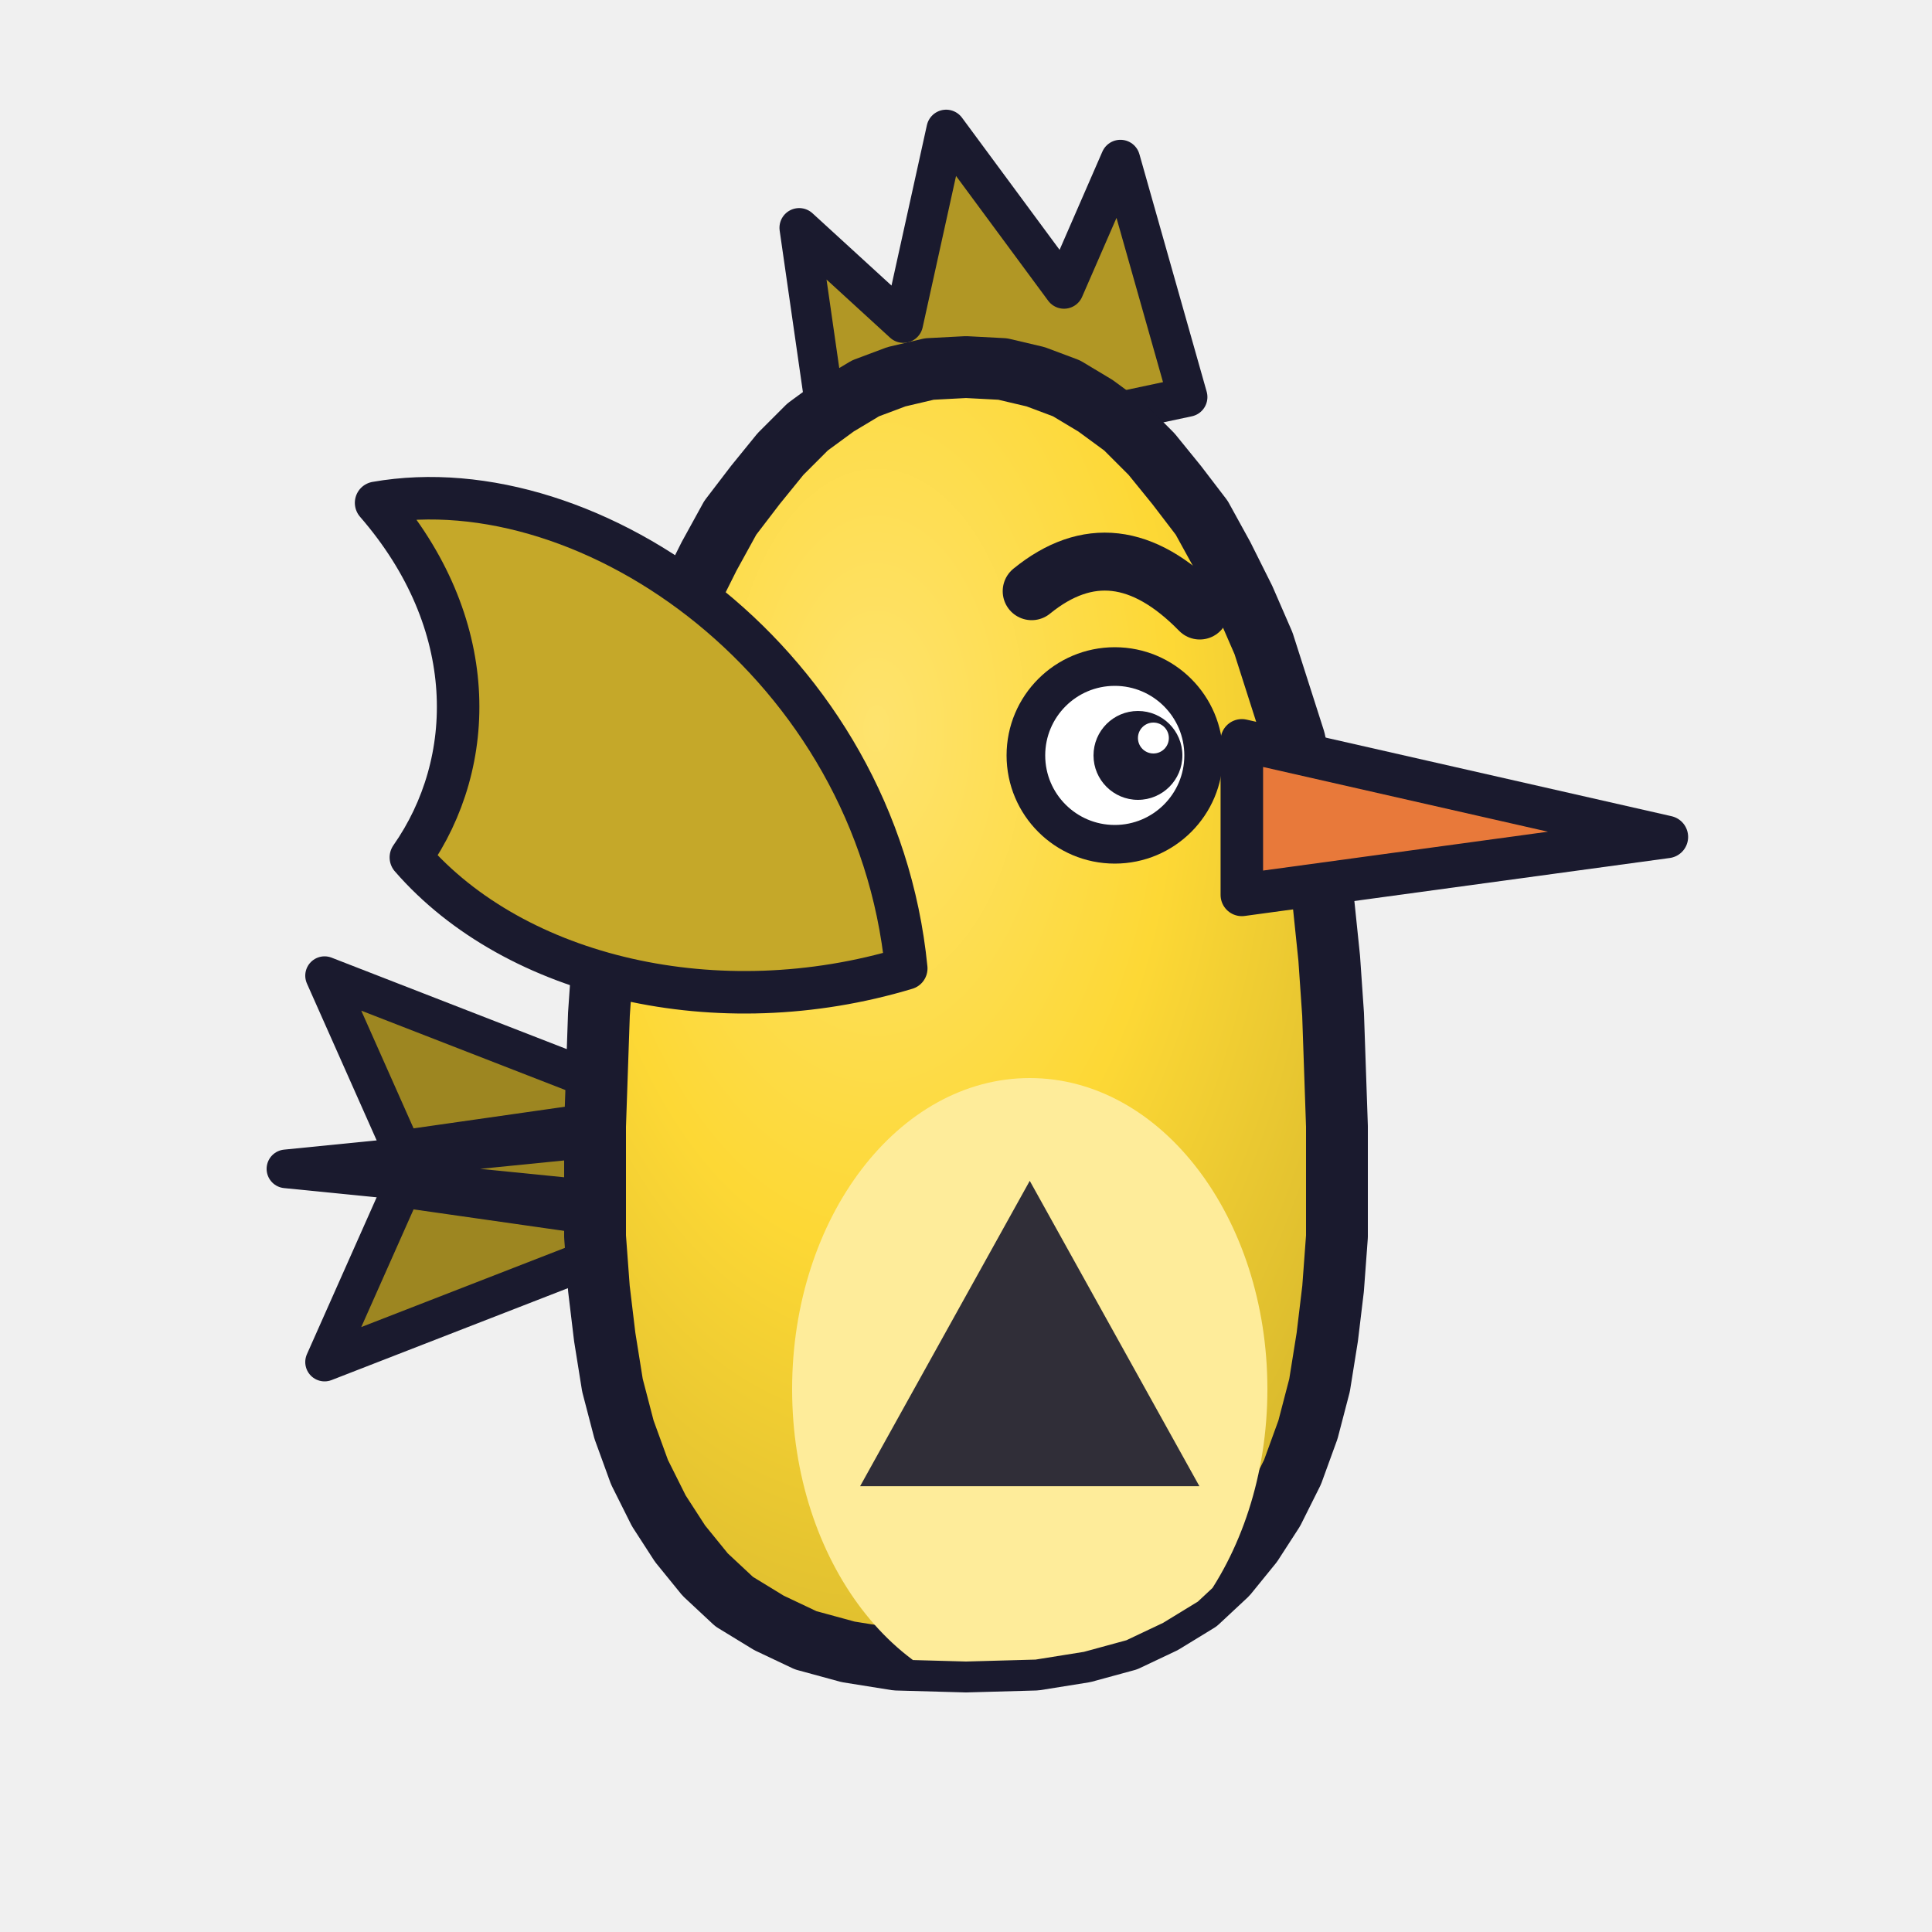
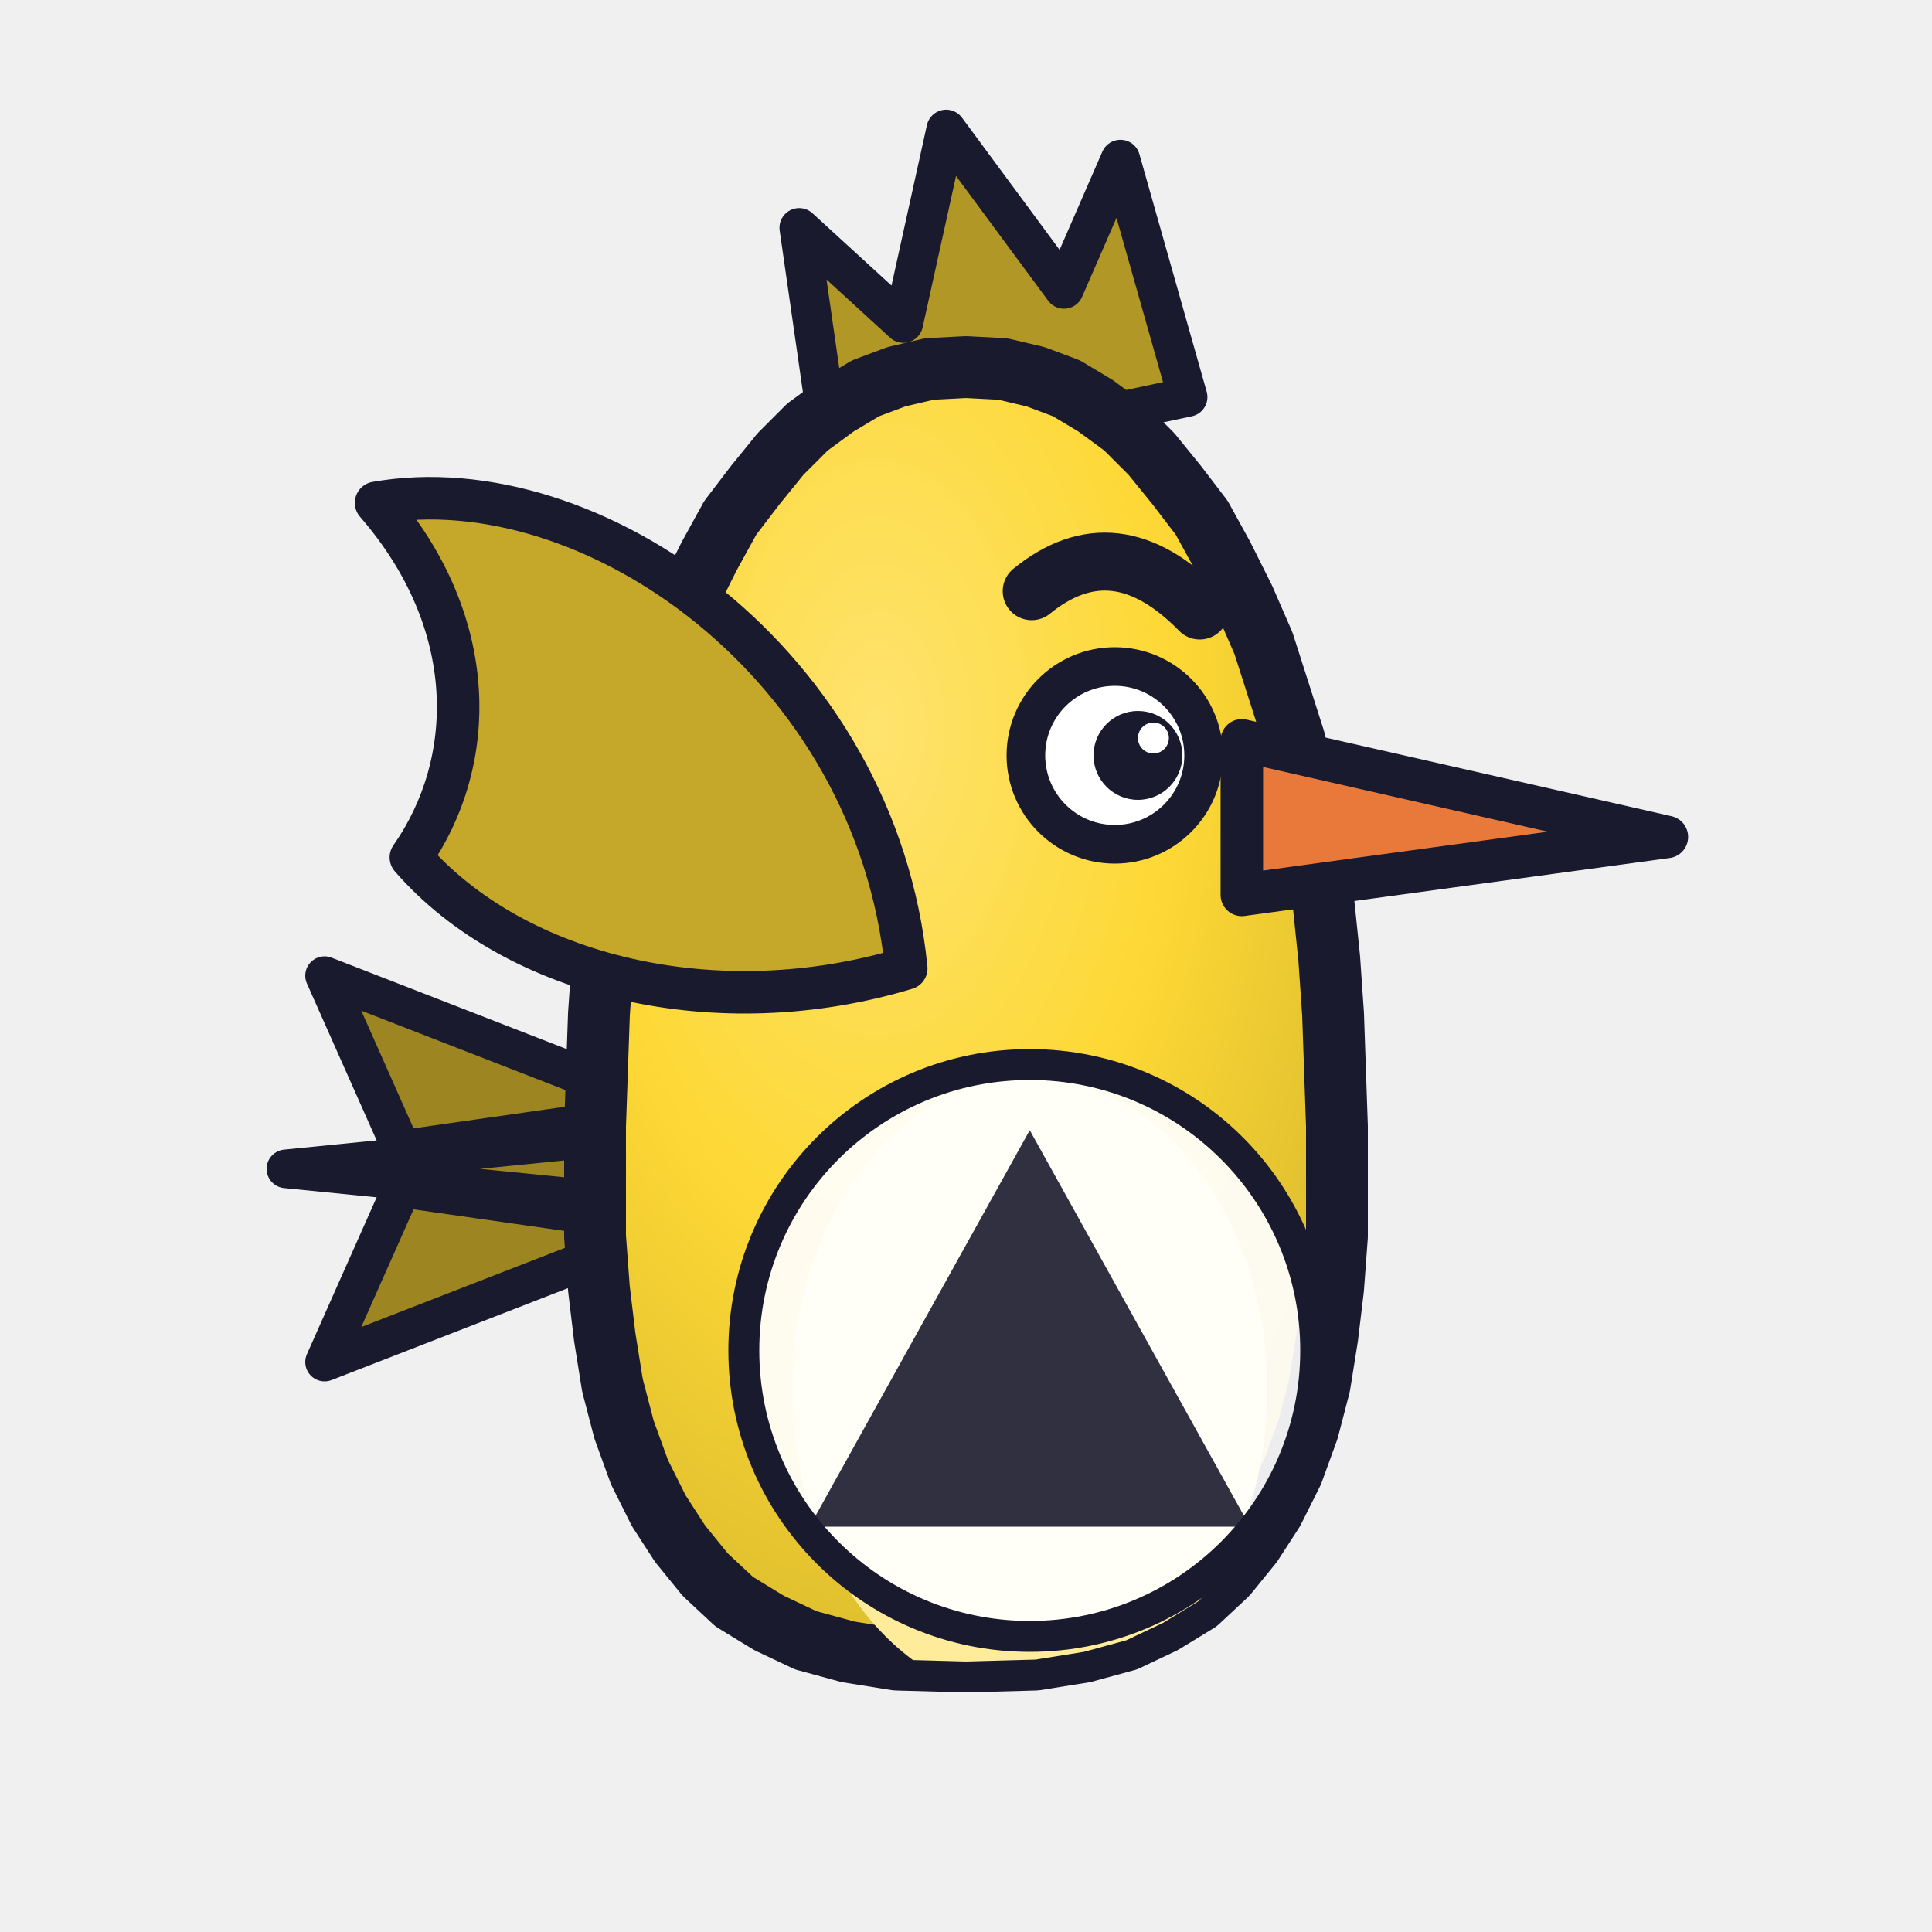
- <svg xmlns="http://www.w3.org/2000/svg" viewBox="0 0 100 100" data-kind="color" data-color="yellow" data-side-frame="3" data-ver="5" data-character="레모">
+ <svg xmlns="http://www.w3.org/2000/svg" viewBox="0 0 100 100" data-kind="color" data-color="yellow" data-side-frame="3" data-ver="7a" data-character="레모">
  <defs>
    <radialGradient id="gsyellow" cx="38%" cy="28%" r="80%">
      <stop offset="0" stop-color="#FEE36E" />
      <stop offset=".5" stop-color="#FDD835" />
      <stop offset="1" stop-color="#D7B82D" />
    </radialGradient>
    <clipPath id="csyellow">
      <path d="M50 19 51.9 19.1 53.6 19.5 55.2 20.1 56.7 21 58.2 22.1 59.6 23.5 60.9 25.1 62.2 26.8 63.3 28.8 64.4 31 65.4 33.3 66.2 35.8 67 38.3 67.6 41 68.1 43.8 68.5 46.7 68.8 49.6 69 52.5 69.1 55.4 69.2 58.3 69.2 61.2 69.2 64 69 66.7 68.7 69.2 68.3 71.7 67.7 74 66.9 76.2 65.9 78.2 64.8 79.9 63.5 81.5 62 82.9 60.2 84 58.3 84.9 56.1 85.5 53.6 85.9 50 86 46.4 85.9 43.9 85.5 41.7 84.9 39.8 84 38 82.9 36.5 81.5 35.2 79.9 34.1 78.2 33.1 76.2 32.3 74 31.7 71.7 31.3 69.2 31 66.7 30.8 64 30.8 61.2 30.8 58.3 30.9 55.4 31 52.5 31.2 49.6 31.5 46.7 31.9 43.8 32.4 41 33 38.3 33.8 35.8 34.6 33.3 35.6 31 36.7 28.8 37.8 26.8 39.1 25.1 40.4 23.5 41.8 22.1 43.3 21 44.8 20.1 46.4 19.5 48.1 19.1Z" />
    </clipPath>
  </defs>
  <g fill="#9D8621" stroke="#1A1A2E" stroke-width="2" stroke-linejoin="round">
    <path d="M34.8 57.5 L16.8 50.5 L20.8 59.5Z" />
    <path d="M34.8 63.5 L16.8 70.5 L20.8 61.5Z" />
    <path d="M34.8 58.5 L14.8 60.5 L34.8 62.5Z" />
  </g>
  <g transform="translate(51.8 20) rotate(-12) scale(.85)">
    <path d="M-11 3 L-10 -12 L-5 -5 L0 -16 L5 -5 L10 -12 L11 3Z" fill="#B19725" stroke="#1A1A2E" stroke-width="2.4" stroke-linejoin="round" />
  </g>
  <path transform="translate(0 -2)" d="M33.7 44.1 L25.7 45.9 L33.7 47.7Z" fill="#DABA2E" stroke="#1A1A2E" stroke-width="1.8" stroke-linejoin="round" />
  <path transform="translate(0 -2)" d="M33.7 47.5 L25.7 49.3 L33.7 51.1Z" fill="#DABA2E" stroke="#1A1A2E" stroke-width="1.8" stroke-linejoin="round" />
  <path d="M50 19 51.9 19.1 53.6 19.5 55.2 20.1 56.7 21 58.2 22.1 59.6 23.5 60.9 25.1 62.2 26.8 63.3 28.8 64.4 31 65.4 33.3 66.2 35.8 67 38.3 67.6 41 68.1 43.8 68.5 46.7 68.8 49.6 69 52.5 69.1 55.4 69.2 58.3 69.2 61.2 69.2 64 69 66.7 68.7 69.2 68.3 71.7 67.7 74 66.9 76.2 65.9 78.2 64.8 79.9 63.5 81.5 62 82.9 60.2 84 58.3 84.9 56.1 85.5 53.6 85.9 50 86 46.4 85.9 43.9 85.5 41.7 84.9 39.8 84 38 82.9 36.5 81.5 35.2 79.9 34.1 78.2 33.1 76.2 32.3 74 31.7 71.7 31.3 69.2 31 66.7 30.8 64 30.8 61.2 30.8 58.3 30.9 55.4 31 52.5 31.2 49.6 31.5 46.7 31.9 43.8 32.4 41 33 38.3 33.8 35.8 34.6 33.3 35.6 31 36.7 28.8 37.8 26.8 39.1 25.1 40.4 23.5 41.8 22.1 43.3 21 44.8 20.1 46.4 19.5 48.1 19.1Z" fill="url(#gsyellow)" stroke="#1A1A2E" stroke-width="3.2" stroke-linejoin="round" />
  <g clip-path="url(#csyellow)">
    <ellipse cx="53.3" cy="71.9" rx="12.3" ry="16.1" fill="#FEEC9A" />
  </g>
-   <g transform="translate(53.3 69.9) scale(0.439) translate(-50 -50)">
+   <circle cx="53.3" cy="69.9" r="14.8" fill="#FFFFFF" fill-opacity=".92" stroke="#1A1A2E" stroke-width="1.6" />
+   <g transform="translate(53.3 69.9) scale(0.570) translate(-50 -50)">
    <polygon points="50,30 70,66 30,66" fill="#1A1A2E" fill-opacity=".9" />
  </g>
  <path d="M62.1 31.6 Q57.7 27.1 53.4 30.6" fill="none" stroke="#1A1A2E" stroke-width="3" stroke-linecap="round" />
  <circle cx="57.7" cy="39.1" r="4.6" fill="#fff" stroke="#1A1A2E" stroke-width="2" />
  <circle cx="58.9" cy="39.1" r="2.3" fill="#1A1A2E" />
  <circle cx="59.7" cy="38.2" r="0.8" fill="#fff" />
  <path d="M64.277 38.32 L86.277 43.32 L64.277 46.32Z" fill="#E8793A" stroke="#1A1A2E" stroke-width="2.2" stroke-linejoin="round" />
  <path d="M64.277 38.32 L86.277 43.32 L64.277 46.32Z" fill="none" stroke="#fff" stroke-opacity=".0" />
  <g transform="rotate(35 48.3 51.1)">
    <path d="M48.3 51.1 C38 39.1 20 39.1 12 47.1 C20 49.1 24 55.1 24 61.1 C32 63.1 42 59.1 48.3 51.1Z" transform="translate(-1.7 0)" fill="#C5A829" stroke="#1A1A2E" stroke-width="2.2" stroke-linejoin="round" />
  </g>
</svg>
